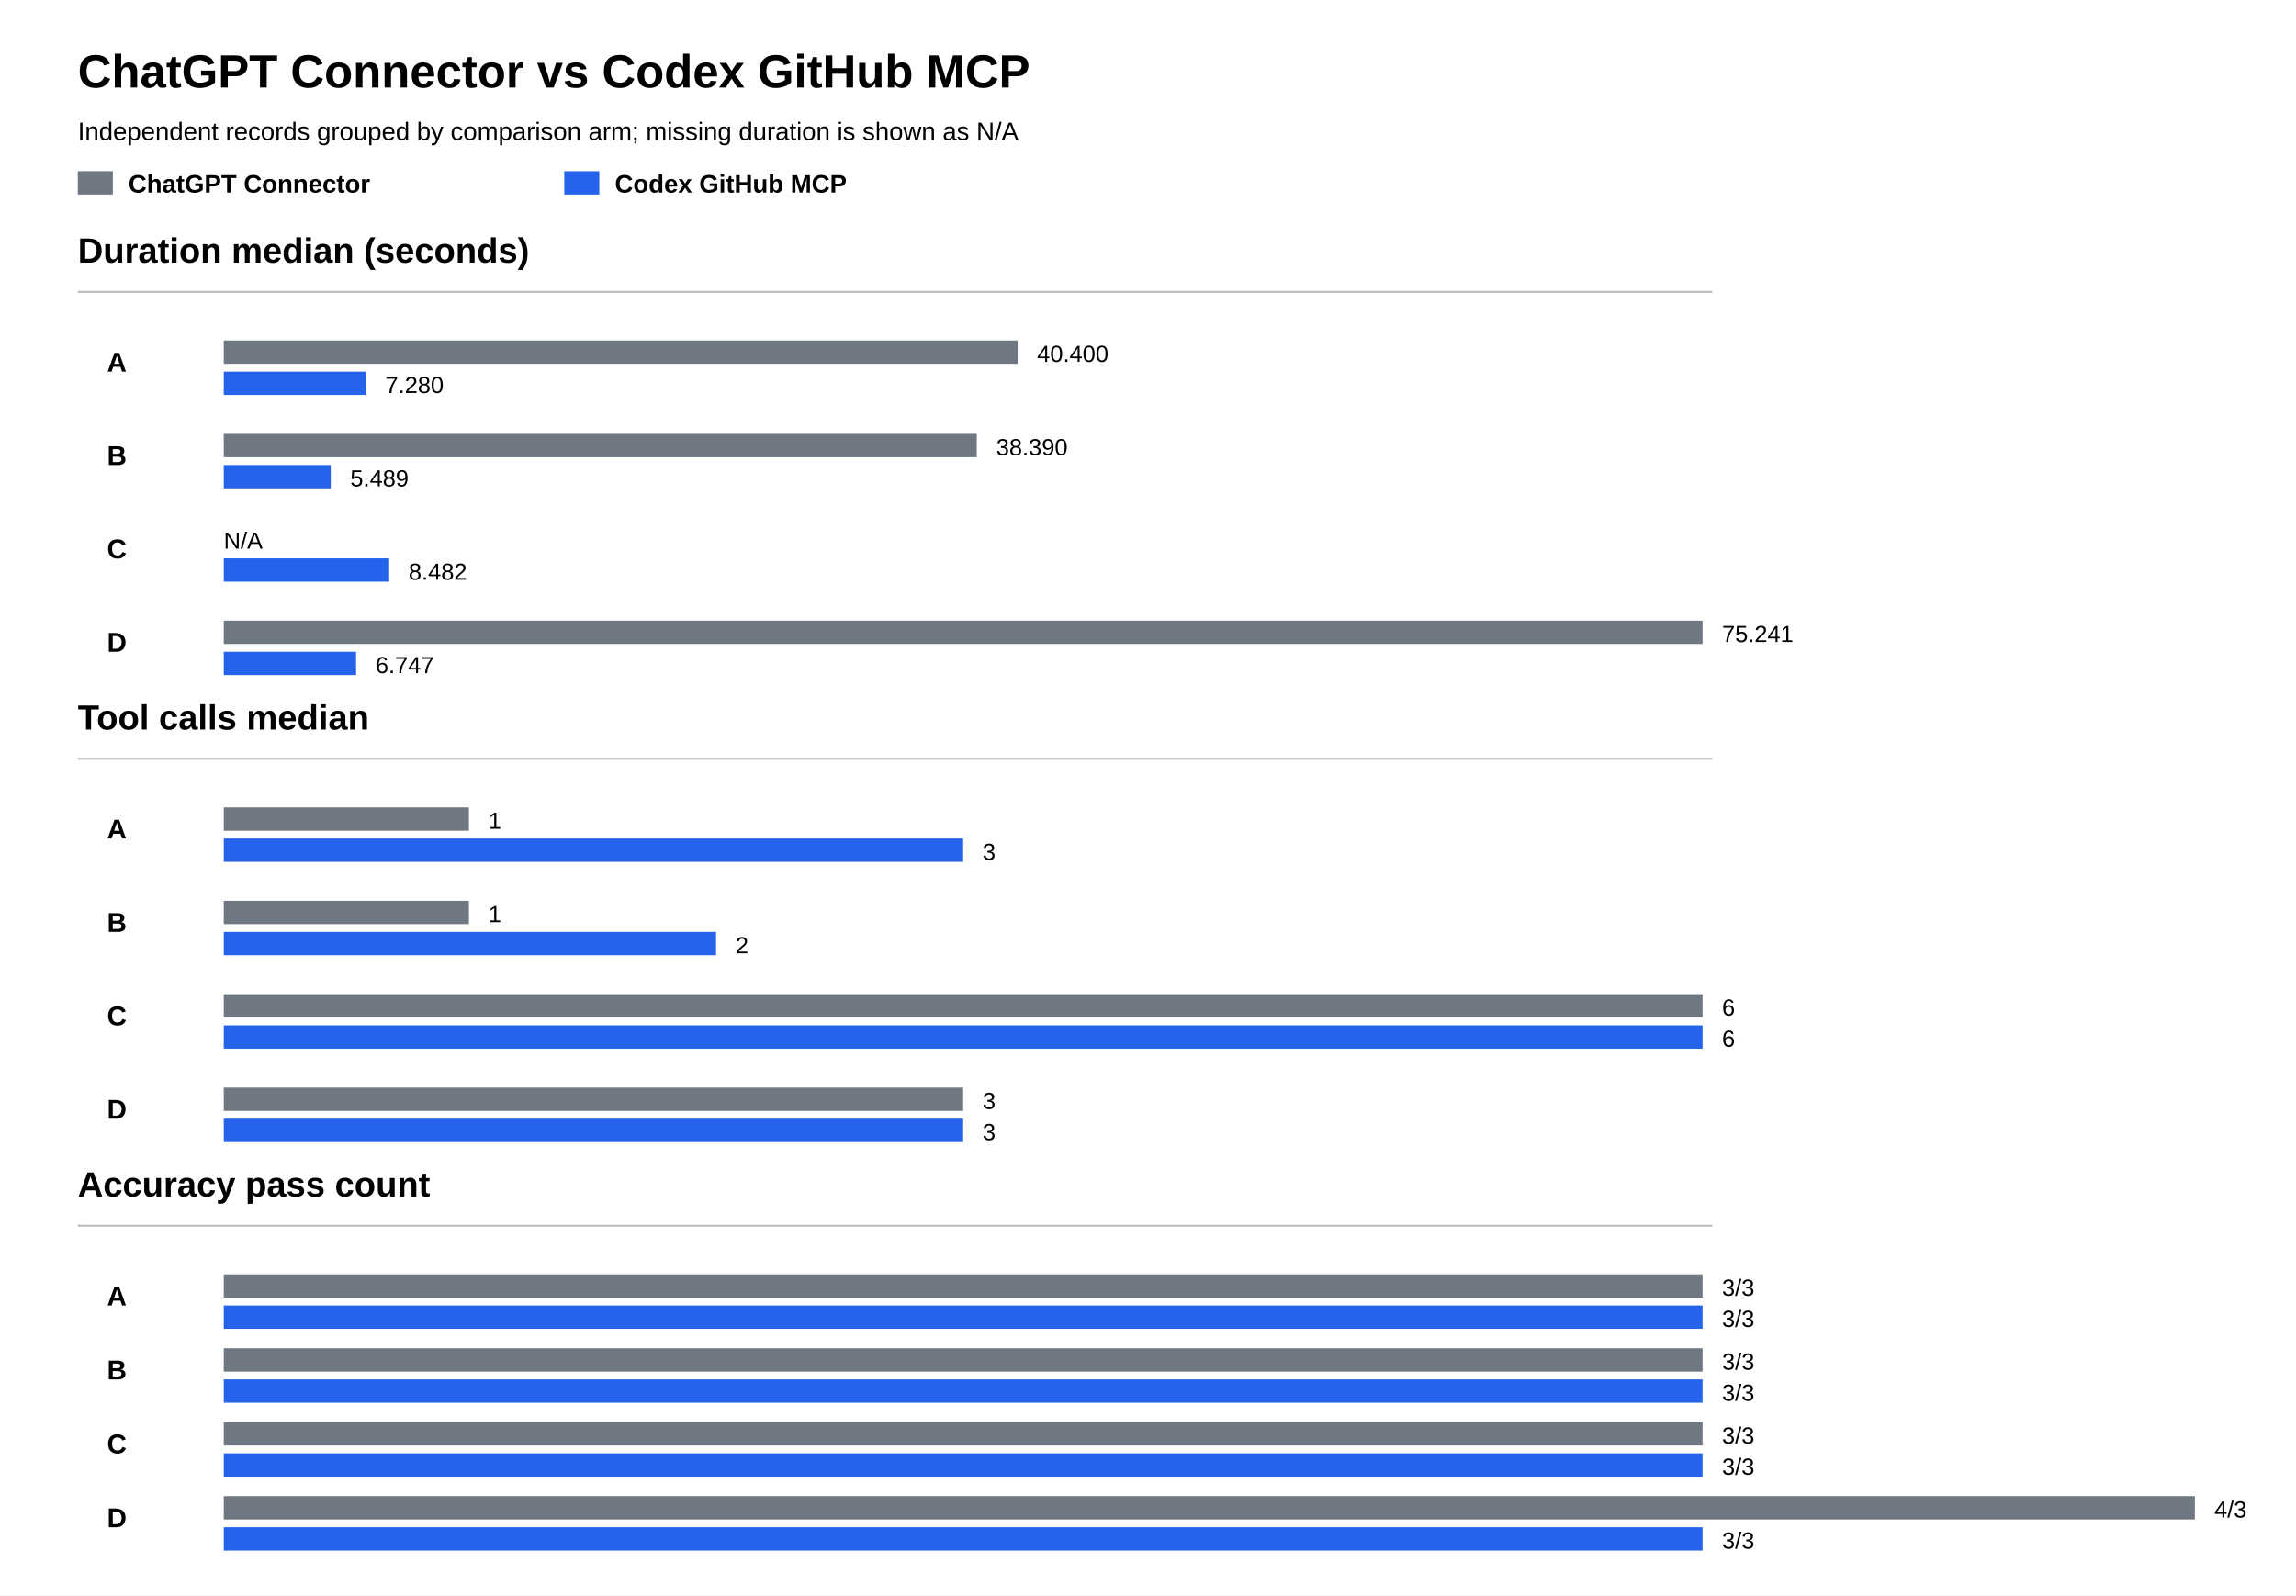
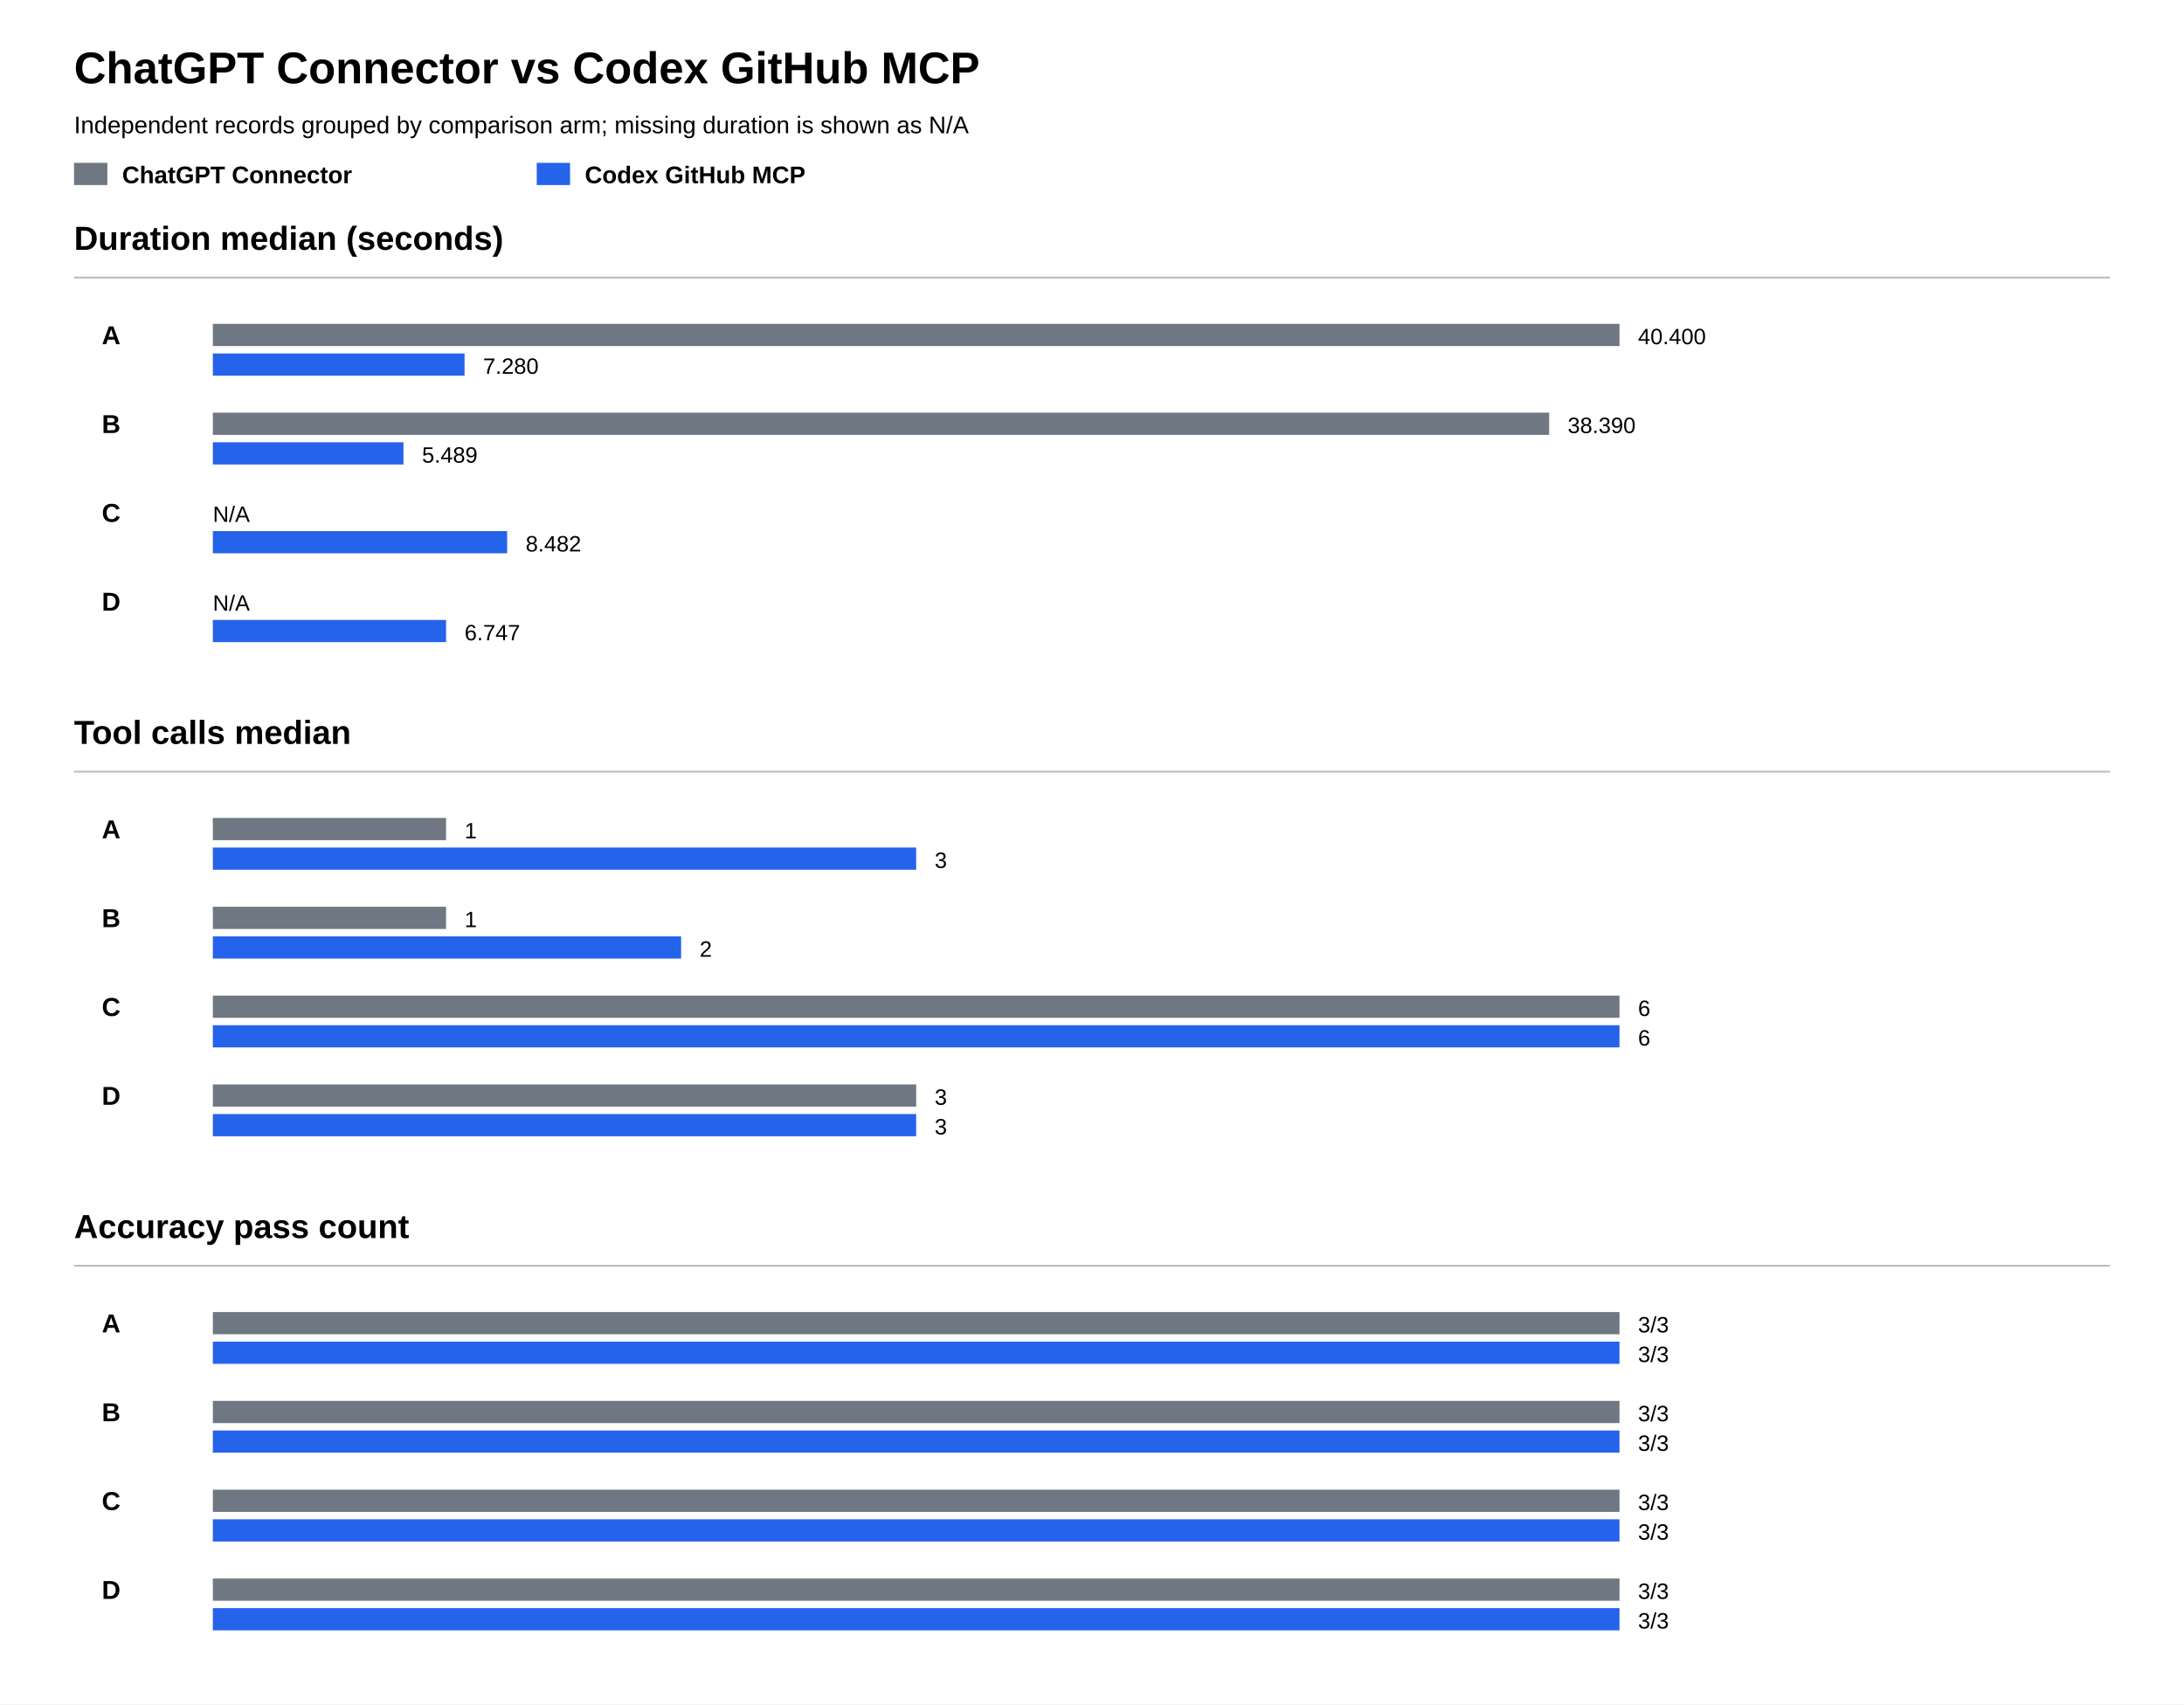
- <svg xmlns="http://www.w3.org/2000/svg" width="1180" height="820" viewBox="0 0 1180 820">
+ <svg xmlns="http://www.w3.org/2000/svg" width="1180" height="921" viewBox="0 0 1180 921">
  <rect width="100%" height="100%" fill="white" />
  <text x="40" y="45" font-family="Arial, sans-serif" font-size="24" font-weight="bold">ChatGPT Connector vs Codex GitHub MCP</text>
  <text x="40" y="72" font-family="Arial, sans-serif" font-size="13" font-weight="normal">Independent records grouped by comparison arm; missing duration is shown as N/A</text>
  <rect x="40" y="88" width="18" height="12" fill="#6f7782" />
  <text x="66" y="99" font-family="Arial, sans-serif" font-size="13" font-weight="bold">ChatGPT Connector</text>
  <rect x="290" y="88" width="18" height="12" fill="#2563eb" />
  <text x="316" y="99" font-family="Arial, sans-serif" font-size="13" font-weight="bold">Codex GitHub MCP</text>
  <text x="40" y="135" font-family="Arial, sans-serif" font-size="18" font-weight="bold">Duration median (seconds)</text>
-   <line x1="40" y1="150" x2="880" y2="150" stroke="#bbbbbb" />
-   <text x="40" y="375" font-family="Arial, sans-serif" font-size="18" font-weight="bold">Tool calls median</text>
-   <line x1="40" y1="390" x2="880" y2="390" stroke="#bbbbbb" />
-   <text x="40" y="615" font-family="Arial, sans-serif" font-size="18" font-weight="bold">Accuracy pass count</text>
-   <line x1="40" y1="630" x2="880" y2="630" stroke="#bbbbbb" />
-   <text x="55" y="191" font-family="Arial, sans-serif" font-size="14" font-weight="bold">A</text>
-   <text x="55" y="431" font-family="Arial, sans-serif" font-size="14" font-weight="bold">A</text>
-   <text x="55" y="671" font-family="Arial, sans-serif" font-size="14" font-weight="bold">A</text>
-   <rect x="115" y="175" width="408" height="12" fill="#6f7782" />
-   <text x="533" y="186" font-family="Arial, sans-serif" font-size="12" font-weight="normal">40.400</text>
-   <rect x="115" y="415" width="126" height="12" fill="#6f7782" />
-   <text x="251" y="426" font-family="Arial, sans-serif" font-size="12" font-weight="normal">1</text>
-   <rect x="115" y="655" width="760" height="12" fill="#6f7782" />
-   <text x="885" y="666" font-family="Arial, sans-serif" font-size="12" font-weight="normal">3/3</text>
-   <rect x="115" y="191" width="73" height="12" fill="#2563eb" />
-   <text x="198" y="202" font-family="Arial, sans-serif" font-size="12" font-weight="normal">7.280</text>
-   <rect x="115" y="431" width="380" height="12" fill="#2563eb" />
-   <text x="505" y="442" font-family="Arial, sans-serif" font-size="12" font-weight="normal">3</text>
-   <rect x="115" y="671" width="760" height="12" fill="#2563eb" />
-   <text x="885" y="682" font-family="Arial, sans-serif" font-size="12" font-weight="normal">3/3</text>
-   <text x="55" y="239" font-family="Arial, sans-serif" font-size="14" font-weight="bold">B</text>
-   <text x="55" y="479" font-family="Arial, sans-serif" font-size="14" font-weight="bold">B</text>
-   <text x="55" y="709" font-family="Arial, sans-serif" font-size="14" font-weight="bold">B</text>
-   <rect x="115" y="223" width="387" height="12" fill="#6f7782" />
-   <text x="512" y="234" font-family="Arial, sans-serif" font-size="12" font-weight="normal">38.390</text>
-   <rect x="115" y="463" width="126" height="12" fill="#6f7782" />
-   <text x="251" y="474" font-family="Arial, sans-serif" font-size="12" font-weight="normal">1</text>
-   <rect x="115" y="693" width="760" height="12" fill="#6f7782" />
-   <text x="885" y="704" font-family="Arial, sans-serif" font-size="12" font-weight="normal">3/3</text>
-   <rect x="115" y="239" width="55" height="12" fill="#2563eb" />
-   <text x="180" y="250" font-family="Arial, sans-serif" font-size="12" font-weight="normal">5.489</text>
-   <rect x="115" y="479" width="253" height="12" fill="#2563eb" />
-   <text x="378" y="490" font-family="Arial, sans-serif" font-size="12" font-weight="normal">2</text>
-   <rect x="115" y="709" width="760" height="12" fill="#2563eb" />
+   <line x1="40" y1="150" x2="1140" y2="150" stroke="#bbbbbb" />
+   <text x="40" y="402" font-family="Arial, sans-serif" font-size="18" font-weight="bold">Tool calls median</text>
+   <line x1="40" y1="417" x2="1140" y2="417" stroke="#bbbbbb" />
+   <text x="40" y="669" font-family="Arial, sans-serif" font-size="18" font-weight="bold">Accuracy pass count</text>
+   <line x1="40" y1="684" x2="1140" y2="684" stroke="#bbbbbb" />
+   <text x="55" y="186" font-family="Arial, sans-serif" font-size="14" font-weight="bold">A</text>
+   <text x="55" y="453" font-family="Arial, sans-serif" font-size="14" font-weight="bold">A</text>
+   <text x="55" y="720" font-family="Arial, sans-serif" font-size="14" font-weight="bold">A</text>
+   <rect data-role="bar" data-section="duration" data-scenario="A" data-arm="chatgpt_connector_pilot" x="115" y="175" width="760" height="12" fill="#6f7782" />
+   <text x="885" y="186" font-family="Arial, sans-serif" font-size="12" font-weight="normal">40.400</text>
+   <rect data-role="bar" data-section="tools" data-scenario="A" data-arm="chatgpt_connector_pilot" x="115" y="442" width="126" height="12" fill="#6f7782" />
+   <text x="251" y="453" font-family="Arial, sans-serif" font-size="12" font-weight="normal">1</text>
+   <rect data-role="bar" data-section="accuracy" data-scenario="A" data-arm="chatgpt_connector_pilot" x="115" y="709" width="760" height="12" fill="#6f7782" />
  <text x="885" y="720" font-family="Arial, sans-serif" font-size="12" font-weight="normal">3/3</text>
-   <text x="55" y="287" font-family="Arial, sans-serif" font-size="14" font-weight="bold">C</text>
-   <text x="55" y="527" font-family="Arial, sans-serif" font-size="14" font-weight="bold">C</text>
-   <text x="55" y="747" font-family="Arial, sans-serif" font-size="14" font-weight="bold">C</text>
+   <rect data-role="bar" data-section="duration" data-scenario="A" data-arm="codex_github_mcp" x="115" y="191" width="136" height="12" fill="#2563eb" />
+   <text x="261" y="202" font-family="Arial, sans-serif" font-size="12" font-weight="normal">7.280</text>
+   <rect data-role="bar" data-section="tools" data-scenario="A" data-arm="codex_github_mcp" x="115" y="458" width="380" height="12" fill="#2563eb" />
+   <text x="505" y="469" font-family="Arial, sans-serif" font-size="12" font-weight="normal">3</text>
+   <rect data-role="bar" data-section="accuracy" data-scenario="A" data-arm="codex_github_mcp" x="115" y="725" width="760" height="12" fill="#2563eb" />
+   <text x="885" y="736" font-family="Arial, sans-serif" font-size="12" font-weight="normal">3/3</text>
+   <text x="55" y="234" font-family="Arial, sans-serif" font-size="14" font-weight="bold">B</text>
+   <text x="55" y="501" font-family="Arial, sans-serif" font-size="14" font-weight="bold">B</text>
+   <text x="55" y="768" font-family="Arial, sans-serif" font-size="14" font-weight="bold">B</text>
+   <rect data-role="bar" data-section="duration" data-scenario="B" data-arm="chatgpt_connector_pilot" x="115" y="223" width="722" height="12" fill="#6f7782" />
+   <text x="847" y="234" font-family="Arial, sans-serif" font-size="12" font-weight="normal">38.390</text>
+   <rect data-role="bar" data-section="tools" data-scenario="B" data-arm="chatgpt_connector_pilot" x="115" y="490" width="126" height="12" fill="#6f7782" />
+   <text x="251" y="501" font-family="Arial, sans-serif" font-size="12" font-weight="normal">1</text>
+   <rect data-role="bar" data-section="accuracy" data-scenario="B" data-arm="chatgpt_connector_pilot" x="115" y="757" width="760" height="12" fill="#6f7782" />
+   <text x="885" y="768" font-family="Arial, sans-serif" font-size="12" font-weight="normal">3/3</text>
+   <rect data-role="bar" data-section="duration" data-scenario="B" data-arm="codex_github_mcp" x="115" y="239" width="103" height="12" fill="#2563eb" />
+   <text x="228" y="250" font-family="Arial, sans-serif" font-size="12" font-weight="normal">5.489</text>
+   <rect data-role="bar" data-section="tools" data-scenario="B" data-arm="codex_github_mcp" x="115" y="506" width="253" height="12" fill="#2563eb" />
+   <text x="378" y="517" font-family="Arial, sans-serif" font-size="12" font-weight="normal">2</text>
+   <rect data-role="bar" data-section="accuracy" data-scenario="B" data-arm="codex_github_mcp" x="115" y="773" width="760" height="12" fill="#2563eb" />
+   <text x="885" y="784" font-family="Arial, sans-serif" font-size="12" font-weight="normal">3/3</text>
+   <text x="55" y="282" font-family="Arial, sans-serif" font-size="14" font-weight="bold">C</text>
+   <text x="55" y="549" font-family="Arial, sans-serif" font-size="14" font-weight="bold">C</text>
+   <text x="55" y="816" font-family="Arial, sans-serif" font-size="14" font-weight="bold">C</text>
  <text x="115" y="282" font-family="Arial, sans-serif" font-size="12" font-weight="normal">N/A</text>
-   <rect x="115" y="511" width="760" height="12" fill="#6f7782" />
-   <text x="885" y="522" font-family="Arial, sans-serif" font-size="12" font-weight="normal">6</text>
-   <rect x="115" y="731" width="760" height="12" fill="#6f7782" />
-   <text x="885" y="742" font-family="Arial, sans-serif" font-size="12" font-weight="normal">3/3</text>
-   <rect x="115" y="287" width="85" height="12" fill="#2563eb" />
-   <text x="210" y="298" font-family="Arial, sans-serif" font-size="12" font-weight="normal">8.482</text>
-   <rect x="115" y="527" width="760" height="12" fill="#2563eb" />
-   <text x="885" y="538" font-family="Arial, sans-serif" font-size="12" font-weight="normal">6</text>
-   <rect x="115" y="747" width="760" height="12" fill="#2563eb" />
-   <text x="885" y="758" font-family="Arial, sans-serif" font-size="12" font-weight="normal">3/3</text>
-   <text x="55" y="335" font-family="Arial, sans-serif" font-size="14" font-weight="bold">D</text>
-   <text x="55" y="575" font-family="Arial, sans-serif" font-size="14" font-weight="bold">D</text>
-   <text x="55" y="785" font-family="Arial, sans-serif" font-size="14" font-weight="bold">D</text>
-   <rect x="115" y="319" width="760" height="12" fill="#6f7782" />
-   <text x="885" y="330" font-family="Arial, sans-serif" font-size="12" font-weight="normal">75.241</text>
-   <rect x="115" y="559" width="380" height="12" fill="#6f7782" />
-   <text x="505" y="570" font-family="Arial, sans-serif" font-size="12" font-weight="normal">3</text>
-   <rect x="115" y="769" width="1013" height="12" fill="#6f7782" />
-   <text x="1138" y="780" font-family="Arial, sans-serif" font-size="12" font-weight="normal">4/3</text>
-   <rect x="115" y="335" width="68" height="12" fill="#2563eb" />
-   <text x="193" y="346" font-family="Arial, sans-serif" font-size="12" font-weight="normal">6.747</text>
-   <rect x="115" y="575" width="380" height="12" fill="#2563eb" />
-   <text x="505" y="586" font-family="Arial, sans-serif" font-size="12" font-weight="normal">3</text>
-   <rect x="115" y="785" width="760" height="12" fill="#2563eb" />
-   <text x="885" y="796" font-family="Arial, sans-serif" font-size="12" font-weight="normal">3/3</text>
+   <rect data-role="bar" data-section="tools" data-scenario="C" data-arm="chatgpt_connector_pilot" x="115" y="538" width="760" height="12" fill="#6f7782" />
+   <text x="885" y="549" font-family="Arial, sans-serif" font-size="12" font-weight="normal">6</text>
+   <rect data-role="bar" data-section="accuracy" data-scenario="C" data-arm="chatgpt_connector_pilot" x="115" y="805" width="760" height="12" fill="#6f7782" />
+   <text x="885" y="816" font-family="Arial, sans-serif" font-size="12" font-weight="normal">3/3</text>
+   <rect data-role="bar" data-section="duration" data-scenario="C" data-arm="codex_github_mcp" x="115" y="287" width="159" height="12" fill="#2563eb" />
+   <text x="284" y="298" font-family="Arial, sans-serif" font-size="12" font-weight="normal">8.482</text>
+   <rect data-role="bar" data-section="tools" data-scenario="C" data-arm="codex_github_mcp" x="115" y="554" width="760" height="12" fill="#2563eb" />
+   <text x="885" y="565" font-family="Arial, sans-serif" font-size="12" font-weight="normal">6</text>
+   <rect data-role="bar" data-section="accuracy" data-scenario="C" data-arm="codex_github_mcp" x="115" y="821" width="760" height="12" fill="#2563eb" />
+   <text x="885" y="832" font-family="Arial, sans-serif" font-size="12" font-weight="normal">3/3</text>
+   <text x="55" y="330" font-family="Arial, sans-serif" font-size="14" font-weight="bold">D</text>
+   <text x="55" y="597" font-family="Arial, sans-serif" font-size="14" font-weight="bold">D</text>
+   <text x="55" y="864" font-family="Arial, sans-serif" font-size="14" font-weight="bold">D</text>
+   <text x="115" y="330" font-family="Arial, sans-serif" font-size="12" font-weight="normal">N/A</text>
+   <rect data-role="bar" data-section="tools" data-scenario="D" data-arm="chatgpt_connector_pilot" x="115" y="586" width="380" height="12" fill="#6f7782" />
+   <text x="505" y="597" font-family="Arial, sans-serif" font-size="12" font-weight="normal">3</text>
+   <rect data-role="bar" data-section="accuracy" data-scenario="D" data-arm="chatgpt_connector_pilot" x="115" y="853" width="760" height="12" fill="#6f7782" />
+   <text x="885" y="864" font-family="Arial, sans-serif" font-size="12" font-weight="normal">3/3</text>
+   <rect data-role="bar" data-section="duration" data-scenario="D" data-arm="codex_github_mcp" x="115" y="335" width="126" height="12" fill="#2563eb" />
+   <text x="251" y="346" font-family="Arial, sans-serif" font-size="12" font-weight="normal">6.747</text>
+   <rect data-role="bar" data-section="tools" data-scenario="D" data-arm="codex_github_mcp" x="115" y="602" width="380" height="12" fill="#2563eb" />
+   <text x="505" y="613" font-family="Arial, sans-serif" font-size="12" font-weight="normal">3</text>
+   <rect data-role="bar" data-section="accuracy" data-scenario="D" data-arm="codex_github_mcp" x="115" y="869" width="760" height="12" fill="#2563eb" />
+   <text x="885" y="880" font-family="Arial, sans-serif" font-size="12" font-weight="normal">3/3</text>
</svg>
